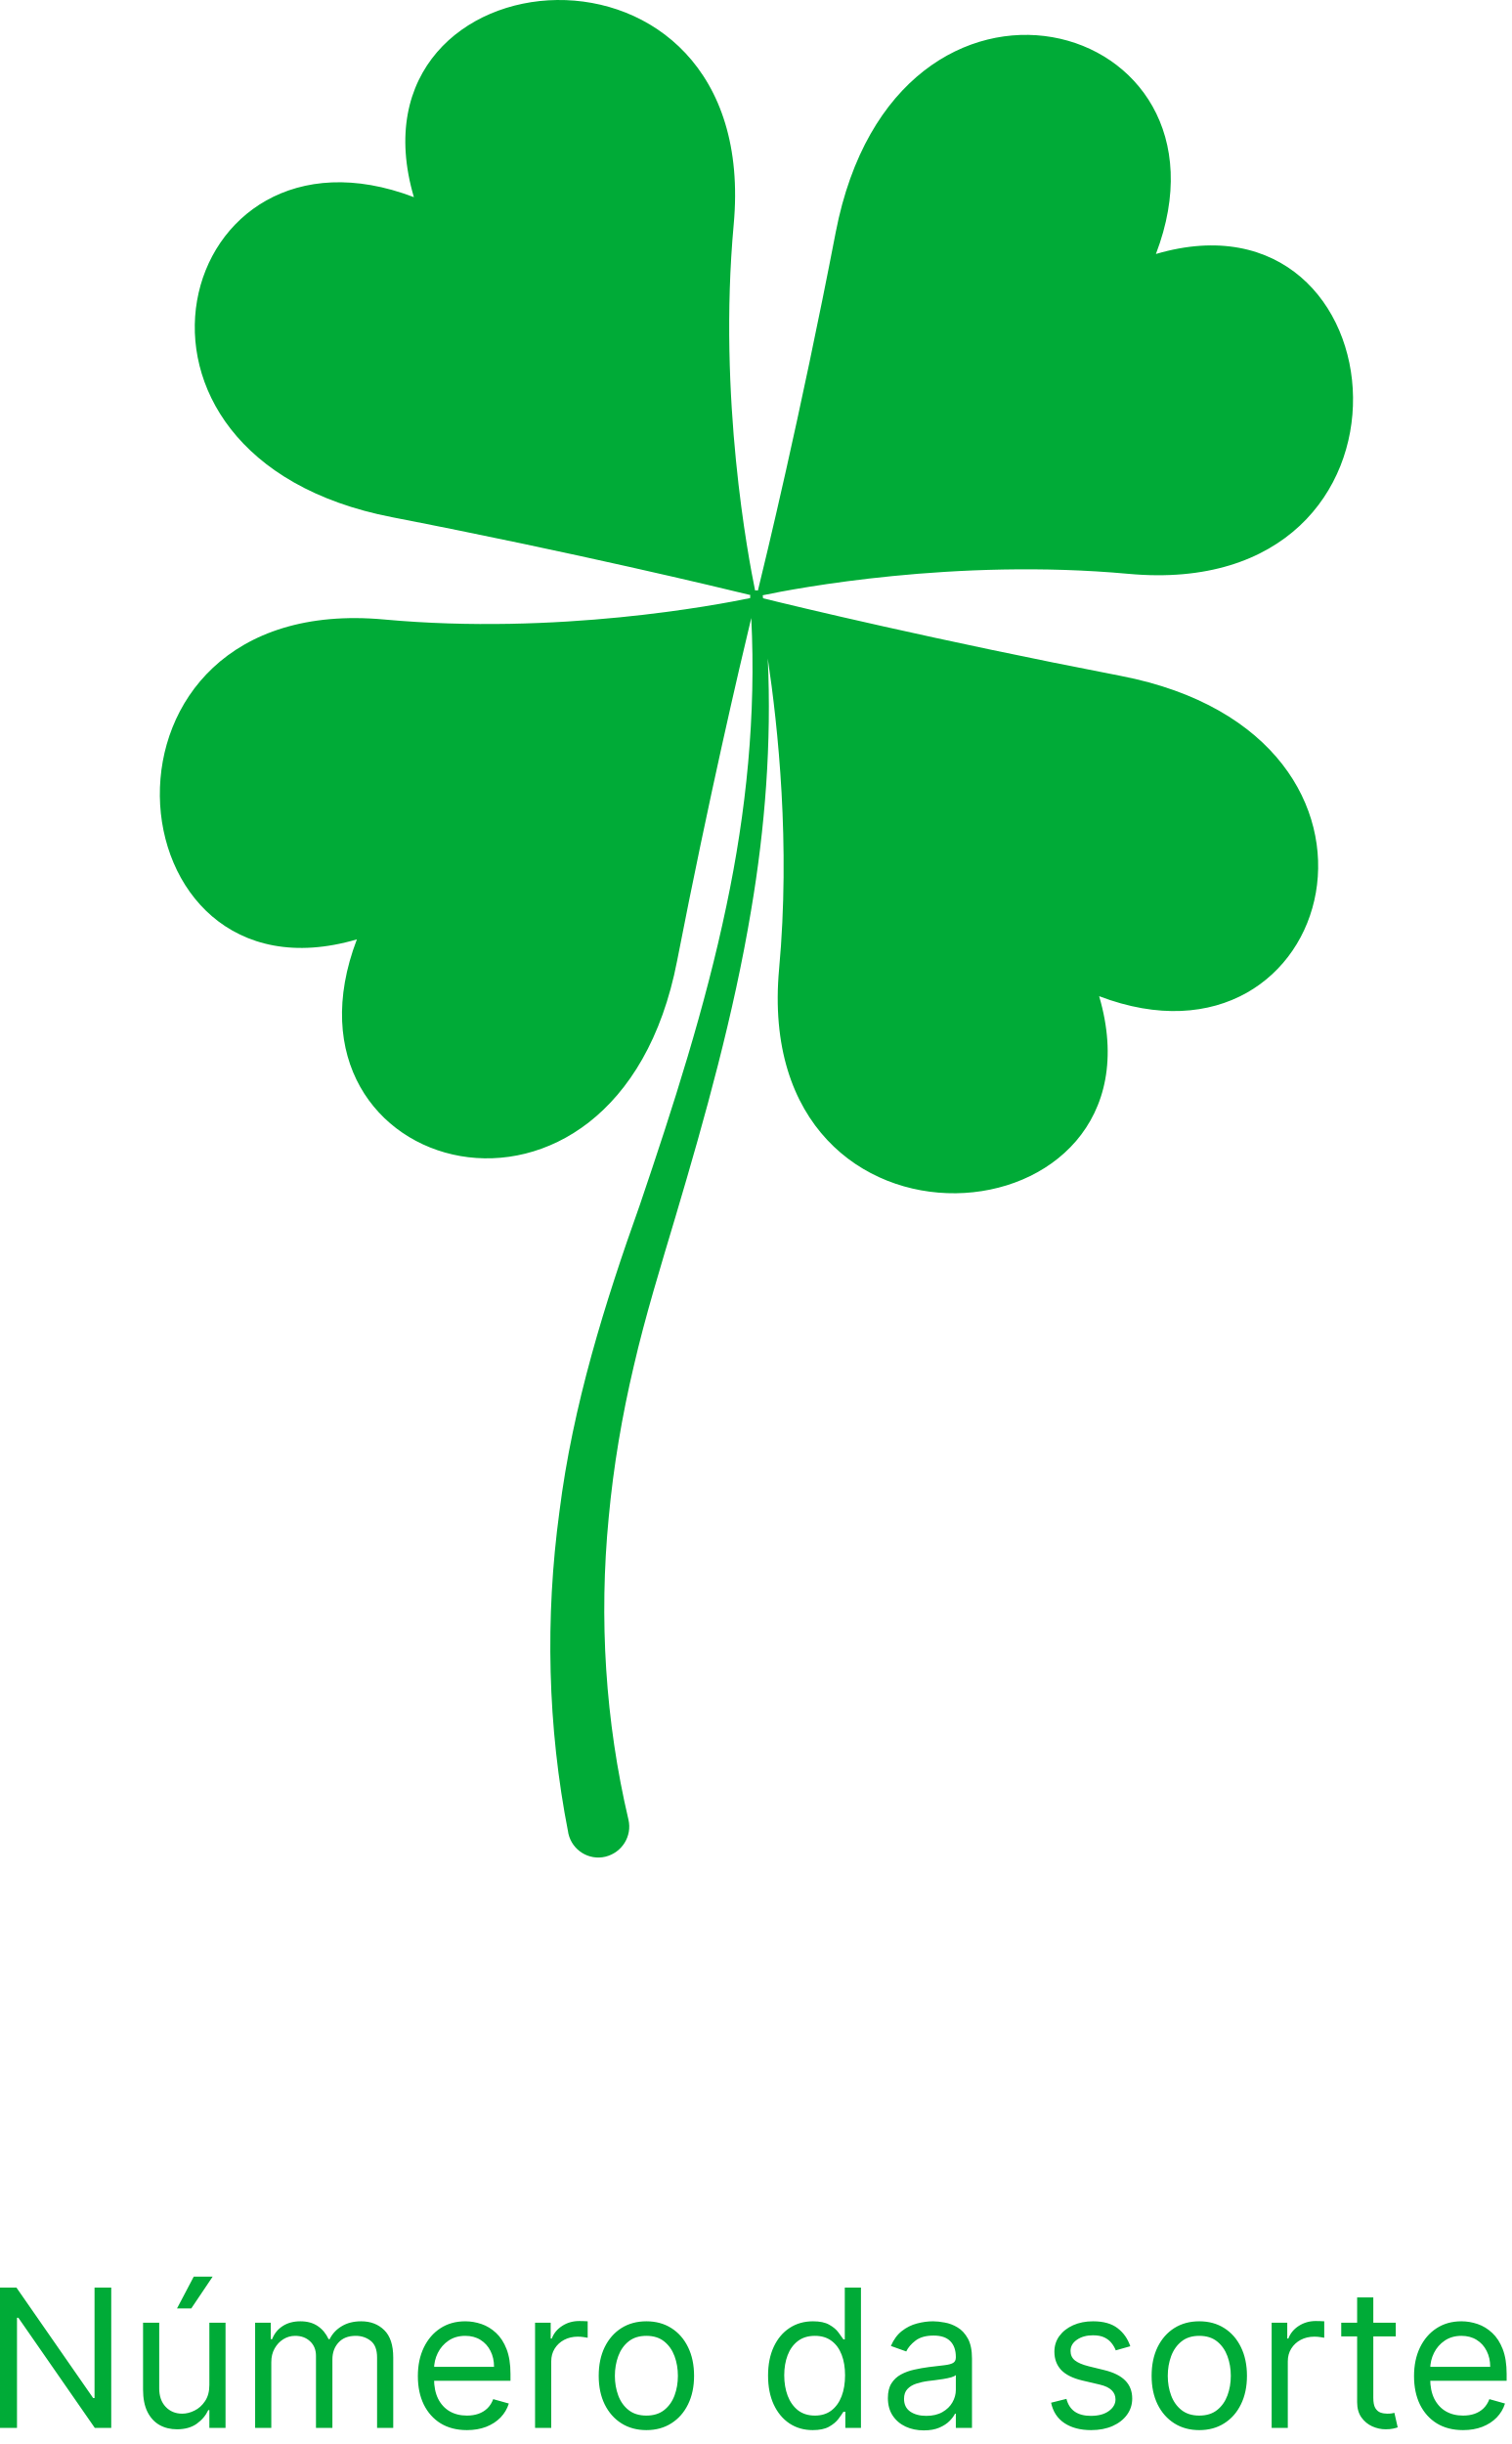
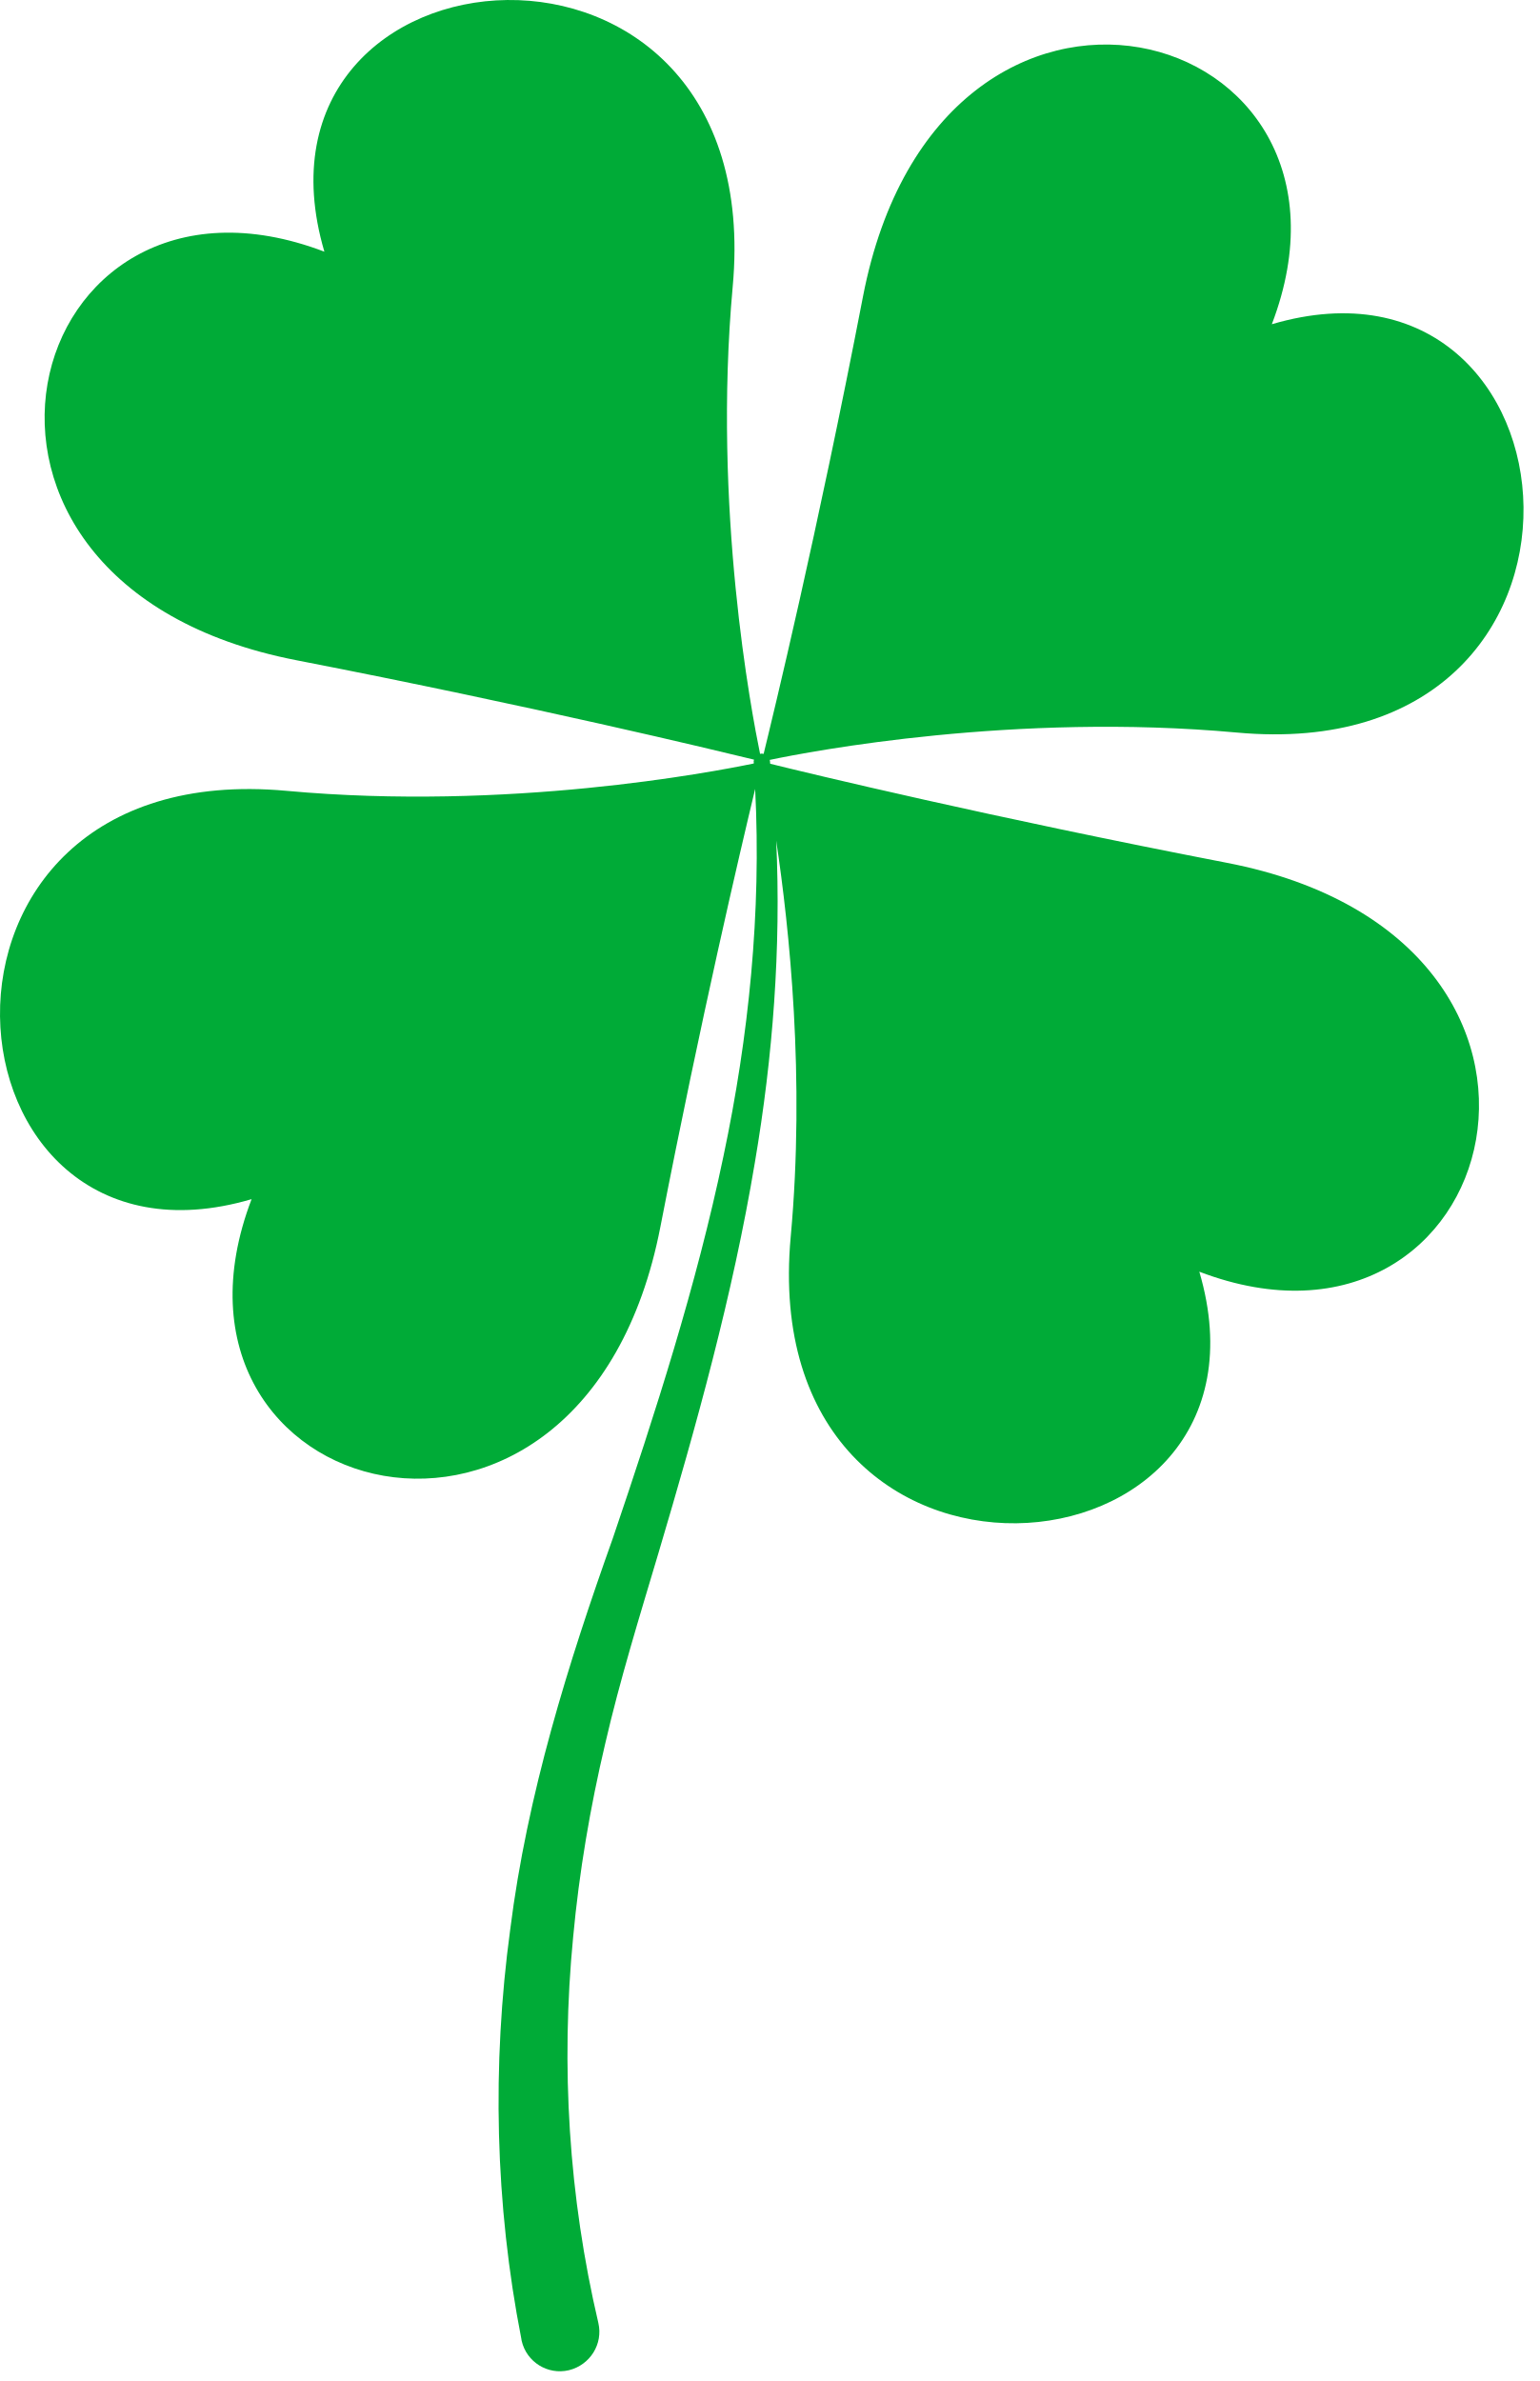
- <svg xmlns="http://www.w3.org/2000/svg" width="94" height="152" viewBox="0 0 94 152" fill="none">
-   <path d="M6.92 142.273V151H5.898L1.142 144.148H1.057V151H0V142.273H1.023L5.795 149.142H5.881V142.273H6.92ZM13.024 148.324V144.455H14.03V151H13.024V149.892H12.956C12.802 150.224 12.564 150.507 12.24 150.74C11.916 150.97 11.507 151.085 11.012 151.085C10.603 151.085 10.24 150.996 9.921 150.817C9.603 150.635 9.353 150.362 9.171 149.999C8.99 149.632 8.899 149.17 8.899 148.614V144.455H9.905V148.545C9.905 149.023 10.038 149.403 10.305 149.688C10.575 149.972 10.919 150.114 11.336 150.114C11.586 150.114 11.841 150.05 12.099 149.922C12.361 149.794 12.579 149.598 12.755 149.334C12.934 149.07 13.024 148.733 13.024 148.324ZM11.012 143.568L12.052 141.591H13.228L11.899 143.568H11.012ZM15.871 151V144.455H16.843V145.477H16.928C17.065 145.128 17.285 144.857 17.589 144.663C17.893 144.467 18.258 144.369 18.684 144.369C19.116 144.369 19.475 144.467 19.762 144.663C20.052 144.857 20.278 145.128 20.44 145.477H20.508C20.675 145.139 20.927 144.871 21.262 144.672C21.597 144.47 21.999 144.369 22.468 144.369C23.053 144.369 23.532 144.553 23.904 144.919C24.276 145.283 24.462 145.849 24.462 146.619V151H23.457V146.619C23.457 146.136 23.325 145.791 23.06 145.584C22.796 145.376 22.485 145.273 22.127 145.273C21.667 145.273 21.31 145.412 21.058 145.69C20.805 145.966 20.678 146.315 20.678 146.739V151H19.656V146.517C19.656 146.145 19.535 145.845 19.293 145.618C19.052 145.388 18.741 145.273 18.36 145.273C18.099 145.273 17.854 145.342 17.627 145.482C17.403 145.621 17.221 145.814 17.082 146.061C16.945 146.305 16.877 146.588 16.877 146.909V151H15.871ZM29.046 151.136C28.415 151.136 27.871 150.997 27.413 150.719C26.959 150.438 26.608 150.045 26.361 149.543C26.116 149.037 25.994 148.449 25.994 147.778C25.994 147.108 26.116 146.517 26.361 146.006C26.608 145.491 26.952 145.091 27.392 144.804C27.835 144.514 28.352 144.369 28.943 144.369C29.284 144.369 29.621 144.426 29.953 144.54C30.285 144.653 30.588 144.838 30.861 145.094C31.134 145.347 31.351 145.682 31.513 146.099C31.675 146.517 31.756 147.031 31.756 147.642V148.068H26.71V147.199H30.733C30.733 146.83 30.659 146.5 30.511 146.21C30.366 145.92 30.159 145.692 29.889 145.524C29.622 145.357 29.307 145.273 28.943 145.273C28.543 145.273 28.196 145.372 27.903 145.571C27.614 145.767 27.391 146.023 27.234 146.338C27.078 146.653 27 146.991 27 147.352V147.932C27 148.426 27.085 148.845 27.256 149.189C27.429 149.53 27.669 149.79 27.976 149.969C28.283 150.145 28.639 150.233 29.046 150.233C29.31 150.233 29.548 150.196 29.761 150.122C29.977 150.045 30.163 149.932 30.32 149.781C30.476 149.628 30.597 149.437 30.682 149.21L31.653 149.483C31.551 149.812 31.379 150.102 31.138 150.352C30.896 150.599 30.598 150.793 30.243 150.932C29.888 151.068 29.489 151.136 29.046 151.136ZM33.285 151V144.455H34.257V145.443H34.325C34.445 145.119 34.66 144.857 34.973 144.655C35.285 144.453 35.638 144.352 36.03 144.352C36.104 144.352 36.196 144.354 36.307 144.357C36.418 144.359 36.501 144.364 36.558 144.369V145.392C36.524 145.384 36.446 145.371 36.324 145.354C36.205 145.334 36.078 145.324 35.945 145.324C35.626 145.324 35.342 145.391 35.092 145.524C34.845 145.655 34.649 145.837 34.504 146.07C34.362 146.3 34.291 146.562 34.291 146.858V151H33.285ZM40.21 151.136C39.619 151.136 39.101 150.996 38.655 150.714C38.212 150.433 37.865 150.04 37.615 149.534C37.368 149.028 37.244 148.437 37.244 147.761C37.244 147.08 37.368 146.484 37.615 145.976C37.865 145.467 38.212 145.072 38.655 144.791C39.101 144.51 39.619 144.369 40.21 144.369C40.801 144.369 41.318 144.51 41.761 144.791C42.207 145.072 42.554 145.467 42.801 145.976C43.051 146.484 43.176 147.08 43.176 147.761C43.176 148.437 43.051 149.028 42.801 149.534C42.554 150.04 42.207 150.433 41.761 150.714C41.318 150.996 40.801 151.136 40.21 151.136ZM40.21 150.233C40.659 150.233 41.028 150.118 41.318 149.888C41.608 149.658 41.822 149.355 41.962 148.98C42.101 148.605 42.17 148.199 42.17 147.761C42.17 147.324 42.101 146.916 41.962 146.538C41.822 146.161 41.608 145.855 41.318 145.622C41.028 145.389 40.659 145.273 40.21 145.273C39.761 145.273 39.392 145.389 39.102 145.622C38.812 145.855 38.598 146.161 38.459 146.538C38.32 146.916 38.25 147.324 38.25 147.761C38.25 148.199 38.32 148.605 38.459 148.98C38.598 149.355 38.812 149.658 39.102 149.888C39.392 150.118 39.761 150.233 40.21 150.233ZM50.558 151.136C50.012 151.136 49.531 150.999 49.113 150.723C48.696 150.445 48.369 150.053 48.133 149.547C47.897 149.038 47.779 148.438 47.779 147.744C47.779 147.057 47.897 146.46 48.133 145.955C48.369 145.449 48.697 145.058 49.118 144.783C49.538 144.507 50.024 144.369 50.575 144.369C51.001 144.369 51.338 144.44 51.585 144.582C51.835 144.722 52.025 144.881 52.156 145.06C52.289 145.236 52.393 145.381 52.467 145.494H52.552V142.273H53.558V151H52.586V149.994H52.467C52.393 150.114 52.288 150.264 52.152 150.446C52.015 150.625 51.821 150.786 51.568 150.928C51.315 151.067 50.978 151.136 50.558 151.136ZM50.694 150.233C51.098 150.233 51.439 150.128 51.717 149.918C51.995 149.705 52.207 149.411 52.352 149.036C52.497 148.658 52.569 148.222 52.569 147.727C52.569 147.239 52.498 146.811 52.356 146.445C52.214 146.075 52.004 145.788 51.725 145.584C51.447 145.376 51.103 145.273 50.694 145.273C50.268 145.273 49.913 145.382 49.629 145.601C49.348 145.817 49.136 146.111 48.994 146.483C48.855 146.852 48.785 147.267 48.785 147.727C48.785 148.193 48.856 148.616 48.998 148.997C49.143 149.375 49.356 149.676 49.637 149.901C49.922 150.122 50.274 150.233 50.694 150.233ZM57.466 151.153C57.051 151.153 56.674 151.075 56.336 150.919C55.998 150.76 55.73 150.531 55.531 150.233C55.332 149.932 55.233 149.568 55.233 149.142C55.233 148.767 55.306 148.463 55.454 148.23C55.602 147.994 55.799 147.81 56.047 147.676C56.294 147.543 56.566 147.443 56.865 147.378C57.166 147.31 57.468 147.256 57.772 147.216C58.17 147.165 58.492 147.126 58.74 147.101C58.99 147.072 59.171 147.026 59.285 146.96C59.401 146.895 59.46 146.781 59.46 146.619V146.585C59.46 146.165 59.345 145.838 59.115 145.605C58.887 145.372 58.542 145.256 58.079 145.256C57.599 145.256 57.223 145.361 56.95 145.571C56.677 145.781 56.486 146.006 56.375 146.244L55.42 145.903C55.591 145.506 55.818 145.196 56.102 144.974C56.389 144.75 56.701 144.594 57.039 144.506C57.38 144.415 57.716 144.369 58.045 144.369C58.255 144.369 58.497 144.395 58.769 144.446C59.045 144.494 59.311 144.595 59.566 144.749C59.825 144.902 60.039 145.134 60.21 145.443C60.38 145.753 60.465 146.168 60.465 146.688V151H59.46V150.114H59.409C59.34 150.256 59.227 150.408 59.068 150.57C58.909 150.732 58.697 150.869 58.433 150.983C58.168 151.097 57.846 151.153 57.466 151.153ZM57.619 150.25C58.017 150.25 58.352 150.172 58.624 150.016C58.9 149.859 59.107 149.658 59.247 149.411C59.389 149.163 59.46 148.903 59.46 148.631V147.71C59.417 147.761 59.323 147.808 59.178 147.851C59.036 147.891 58.872 147.926 58.684 147.957C58.499 147.986 58.319 148.011 58.143 148.034C57.97 148.054 57.829 148.071 57.721 148.085C57.46 148.119 57.216 148.175 56.988 148.251C56.764 148.325 56.582 148.437 56.443 148.588C56.306 148.736 56.238 148.937 56.238 149.193C56.238 149.543 56.368 149.807 56.626 149.986C56.887 150.162 57.218 150.25 57.619 150.25ZM70.312 145.92L69.409 146.176C69.352 146.026 69.268 145.879 69.157 145.737C69.05 145.592 68.902 145.473 68.714 145.379C68.527 145.286 68.287 145.239 67.994 145.239C67.594 145.239 67.26 145.331 66.993 145.516C66.729 145.697 66.596 145.929 66.596 146.21C66.596 146.46 66.687 146.658 66.869 146.803C67.051 146.947 67.335 147.068 67.721 147.165L68.693 147.403C69.278 147.545 69.714 147.763 70.001 148.055C70.288 148.345 70.432 148.719 70.432 149.176C70.432 149.551 70.324 149.886 70.108 150.182C69.895 150.477 69.596 150.71 69.213 150.881C68.829 151.051 68.383 151.136 67.875 151.136C67.207 151.136 66.655 150.991 66.217 150.702C65.78 150.412 65.503 149.989 65.386 149.432L66.341 149.193C66.432 149.545 66.604 149.81 66.856 149.986C67.112 150.162 67.446 150.25 67.858 150.25C68.327 150.25 68.699 150.151 68.974 149.952C69.253 149.75 69.392 149.509 69.392 149.227C69.392 149 69.312 148.81 69.153 148.656C68.994 148.5 68.75 148.384 68.42 148.307L67.329 148.051C66.73 147.909 66.29 147.689 66.008 147.391C65.73 147.089 65.591 146.713 65.591 146.261C65.591 145.892 65.694 145.565 65.902 145.281C66.112 144.997 66.398 144.774 66.758 144.612C67.122 144.45 67.534 144.369 67.994 144.369C68.642 144.369 69.15 144.511 69.52 144.795C69.892 145.08 70.156 145.455 70.312 145.92ZM74.605 151.136C74.014 151.136 73.495 150.996 73.049 150.714C72.606 150.433 72.259 150.04 72.009 149.534C71.762 149.028 71.639 148.437 71.639 147.761C71.639 147.08 71.762 146.484 72.009 145.976C72.259 145.467 72.606 145.072 73.049 144.791C73.495 144.51 74.014 144.369 74.605 144.369C75.195 144.369 75.713 144.51 76.156 144.791C76.602 145.072 76.948 145.467 77.195 145.976C77.445 146.484 77.57 147.08 77.57 147.761C77.57 148.437 77.445 149.028 77.195 149.534C76.948 150.04 76.602 150.433 76.156 150.714C75.713 150.996 75.195 151.136 74.605 151.136ZM74.605 150.233C75.053 150.233 75.423 150.118 75.713 149.888C76.002 149.658 76.217 149.355 76.356 148.98C76.495 148.605 76.565 148.199 76.565 147.761C76.565 147.324 76.495 146.916 76.356 146.538C76.217 146.161 76.002 145.855 75.713 145.622C75.423 145.389 75.053 145.273 74.605 145.273C74.156 145.273 73.786 145.389 73.497 145.622C73.207 145.855 72.992 146.161 72.853 146.538C72.714 146.916 72.644 147.324 72.644 147.761C72.644 148.199 72.714 148.605 72.853 148.98C72.992 149.355 73.207 149.658 73.497 149.888C73.786 150.118 74.156 150.233 74.605 150.233ZM79.106 151V144.455H80.077V145.443H80.145C80.265 145.119 80.481 144.857 80.793 144.655C81.106 144.453 81.458 144.352 81.85 144.352C81.924 144.352 82.016 144.354 82.127 144.357C82.238 144.359 82.322 144.364 82.378 144.369V145.392C82.344 145.384 82.266 145.371 82.144 145.354C82.025 145.334 81.898 145.324 81.765 145.324C81.447 145.324 81.162 145.391 80.912 145.524C80.665 145.655 80.469 145.837 80.324 146.07C80.182 146.3 80.111 146.562 80.111 146.858V151H79.106ZM86.827 144.455V145.307H83.435V144.455H86.827ZM84.424 142.886H85.43V149.125C85.43 149.409 85.471 149.622 85.553 149.764C85.638 149.903 85.746 149.997 85.877 150.045C86.01 150.091 86.151 150.114 86.299 150.114C86.41 150.114 86.501 150.108 86.572 150.097C86.643 150.082 86.699 150.071 86.742 150.062L86.947 150.966C86.878 150.991 86.783 151.017 86.661 151.043C86.539 151.071 86.384 151.085 86.197 151.085C85.912 151.085 85.634 151.024 85.361 150.902C85.091 150.78 84.867 150.594 84.688 150.344C84.512 150.094 84.424 149.778 84.424 149.398V142.886ZM91.014 151.136C90.383 151.136 89.839 150.997 89.382 150.719C88.927 150.438 88.577 150.045 88.329 149.543C88.085 149.037 87.963 148.449 87.963 147.778C87.963 147.108 88.085 146.517 88.329 146.006C88.577 145.491 88.92 145.091 89.361 144.804C89.804 144.514 90.321 144.369 90.912 144.369C91.253 144.369 91.589 144.426 91.922 144.54C92.254 144.653 92.557 144.838 92.829 145.094C93.102 145.347 93.319 145.682 93.481 146.099C93.643 146.517 93.724 147.031 93.724 147.642V148.068H88.679V147.199H92.702C92.702 146.83 92.628 146.5 92.48 146.21C92.335 145.92 92.128 145.692 91.858 145.524C91.591 145.357 91.275 145.273 90.912 145.273C90.511 145.273 90.165 145.372 89.872 145.571C89.582 145.767 89.359 146.023 89.203 146.338C89.047 146.653 88.969 146.991 88.969 147.352V147.932C88.969 148.426 89.054 148.845 89.224 149.189C89.398 149.53 89.638 149.79 89.944 149.969C90.251 150.145 90.608 150.233 91.014 150.233C91.278 150.233 91.517 150.196 91.73 150.122C91.946 150.045 92.132 149.932 92.288 149.781C92.444 149.628 92.565 149.437 92.65 149.21L93.622 149.483C93.52 149.812 93.348 150.102 93.106 150.352C92.865 150.599 92.567 150.793 92.211 150.932C91.856 151.068 91.457 151.136 91.014 151.136Z" fill="#00AB37" />
-   <path d="M69.72 42.036C58.2 39.809 49.401 37.689 47.467 37.209L47.454 37.062L47.441 37.023C49.467 36.596 59.414 34.703 70.2 35.689C89.667 37.476 87.414 11.236 71.907 15.796C77.547 1.009 55.734 -4.924 51.987 14.449C49.747 26.049 47.601 34.876 47.147 36.729C47.107 36.716 47.067 36.716 47.027 36.716L46.974 36.729C46.561 34.716 44.654 24.769 45.641 13.969C47.427 -5.498 21.187 -3.244 25.747 12.262C10.947 6.622 5.027 28.422 24.401 32.169C35.987 34.422 44.814 36.556 46.681 37.009C46.667 37.049 46.654 37.102 46.667 37.142V37.196C44.614 37.623 34.681 39.516 23.907 38.529C4.454 36.742 6.694 62.982 22.201 58.422C16.561 73.209 38.374 79.129 42.121 59.756C44.107 49.556 46.001 41.489 46.734 38.436C47.041 44.449 46.427 50.476 45.187 56.342C43.867 62.649 41.881 68.809 39.801 74.942C37.627 81.036 35.627 87.422 34.801 94.009C33.907 100.596 34.054 107.382 35.347 113.969V113.982L35.361 114.049C35.601 115.076 36.627 115.716 37.654 115.476C38.694 115.223 39.334 114.196 39.094 113.169C37.654 107.036 37.254 100.676 37.867 94.369C38.161 91.209 38.694 88.062 39.427 84.956C40.147 81.836 41.094 78.782 42.027 75.649C43.881 69.409 45.641 63.102 46.721 56.636C47.601 51.462 48.001 46.196 47.761 40.956C48.401 45.222 49.174 52.516 48.467 60.249C46.681 79.702 72.934 77.463 68.374 61.956C83.16 67.596 89.094 45.782 69.72 42.036Z" fill-rule="evenodd" clip-rule="evenodd" fill="#00AB37" />
+ <svg xmlns="http://www.w3.org/2000/svg" width="75" height="116" viewBox="0 0 75 116" fill="none">
+   <path d="M59.777 42.036C48.257 39.809 39.457 37.689 37.524 37.209L37.511 37.062L37.497 37.023C39.524 36.596 49.471 34.703 60.257 35.689C79.724 37.476 77.471 11.236 61.964 15.796C67.604 1.009 45.791 -4.924 42.044 14.449C39.804 26.049 37.657 34.876 37.204 36.729C37.164 36.716 37.124 36.716 37.084 36.716L37.031 36.729C36.617 34.716 34.711 24.769 35.697 13.969C37.484 -5.498 11.244 -3.244 15.804 12.262C1.004 6.622 -4.916 28.422 14.457 32.169C26.044 34.422 34.871 36.556 36.737 37.009C36.724 37.049 36.711 37.102 36.724 37.142V37.196C34.671 37.623 24.737 39.516 13.964 38.529C-5.489 36.742 -3.249 62.982 12.257 58.422C6.617 73.209 28.431 79.129 32.177 59.756C34.164 49.556 36.057 41.489 36.791 38.436C37.097 44.449 36.484 50.476 35.244 56.342C33.924 62.649 31.937 68.809 29.857 74.942C27.684 81.036 25.684 87.422 24.857 94.009C23.964 100.596 24.111 107.382 25.404 113.969V113.982L25.417 114.049C25.657 115.076 26.684 115.716 27.711 115.476C28.751 115.223 29.391 114.196 29.151 113.169C27.711 107.036 27.311 100.676 27.924 94.369C28.217 91.209 28.751 88.062 29.484 84.956C30.204 81.836 31.151 78.782 32.084 75.649C33.937 69.409 35.697 63.102 36.777 56.636C37.657 51.462 38.057 46.196 37.817 40.956C38.457 45.222 39.231 52.516 38.524 60.249C36.737 79.702 62.991 77.463 58.431 61.956C73.217 67.596 79.151 45.782 59.777 42.036Z" fill-rule="evenodd" clip-rule="evenodd" fill="#00AB37" />
</svg>
